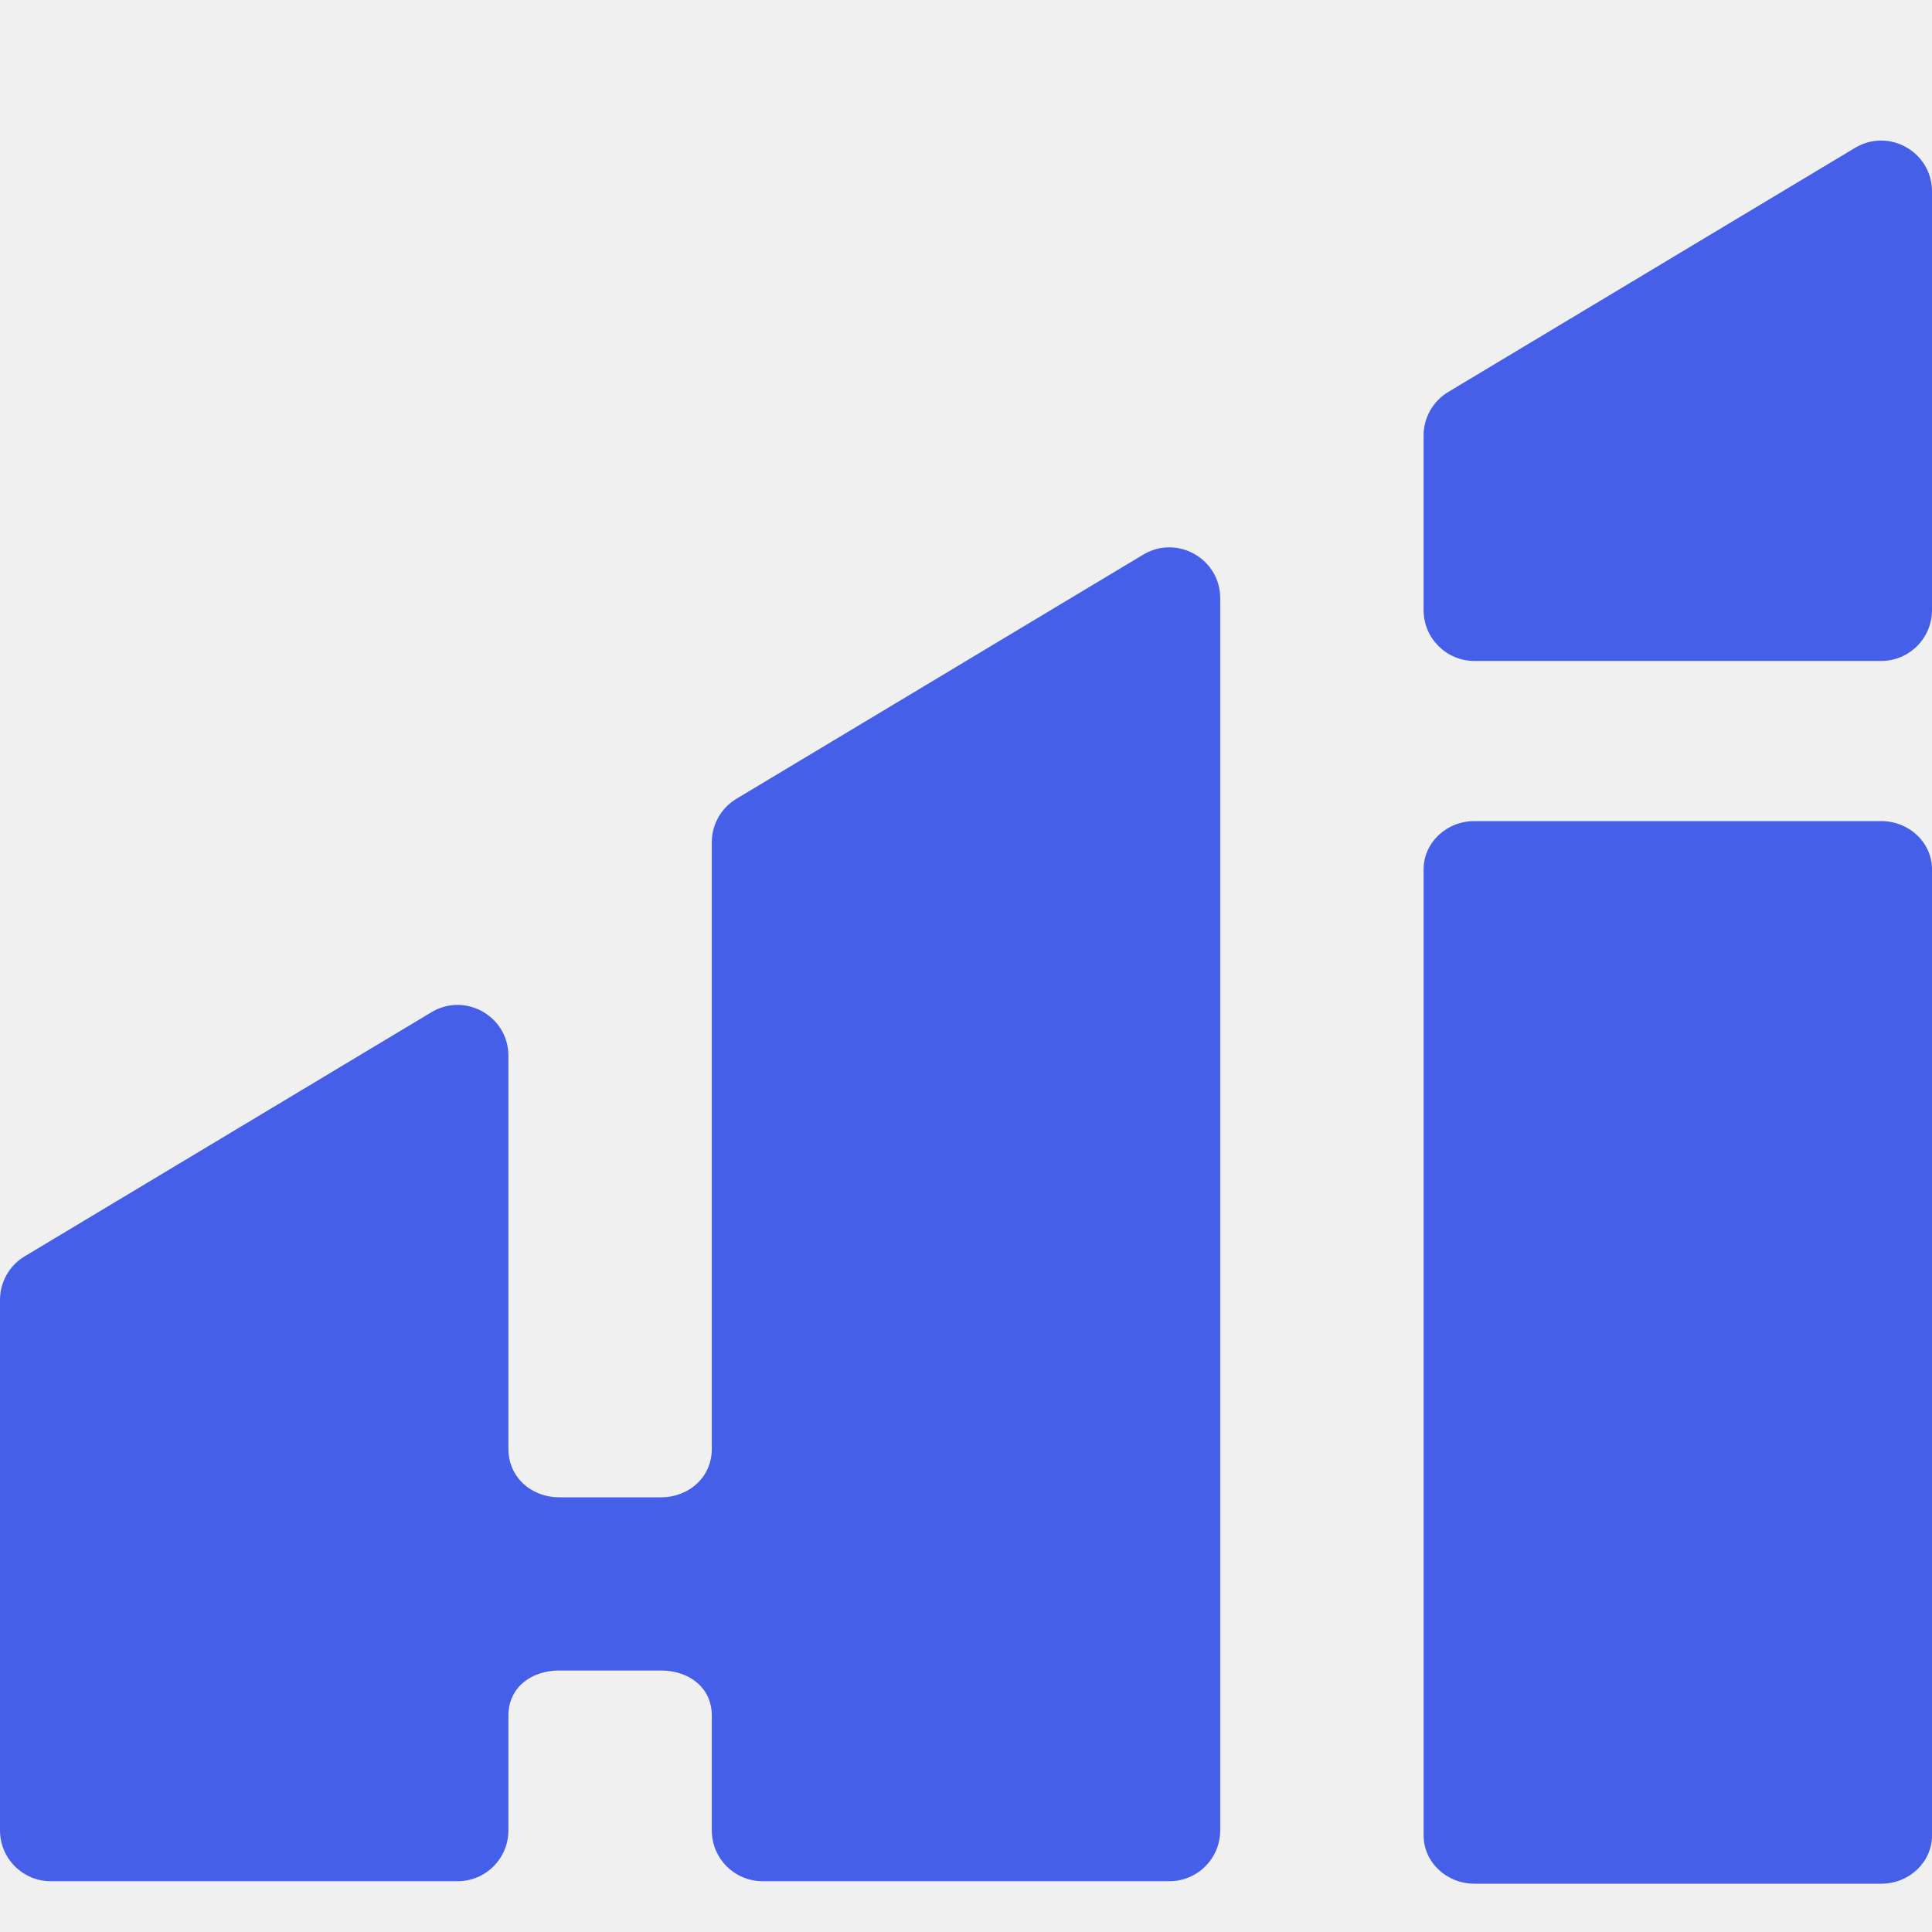
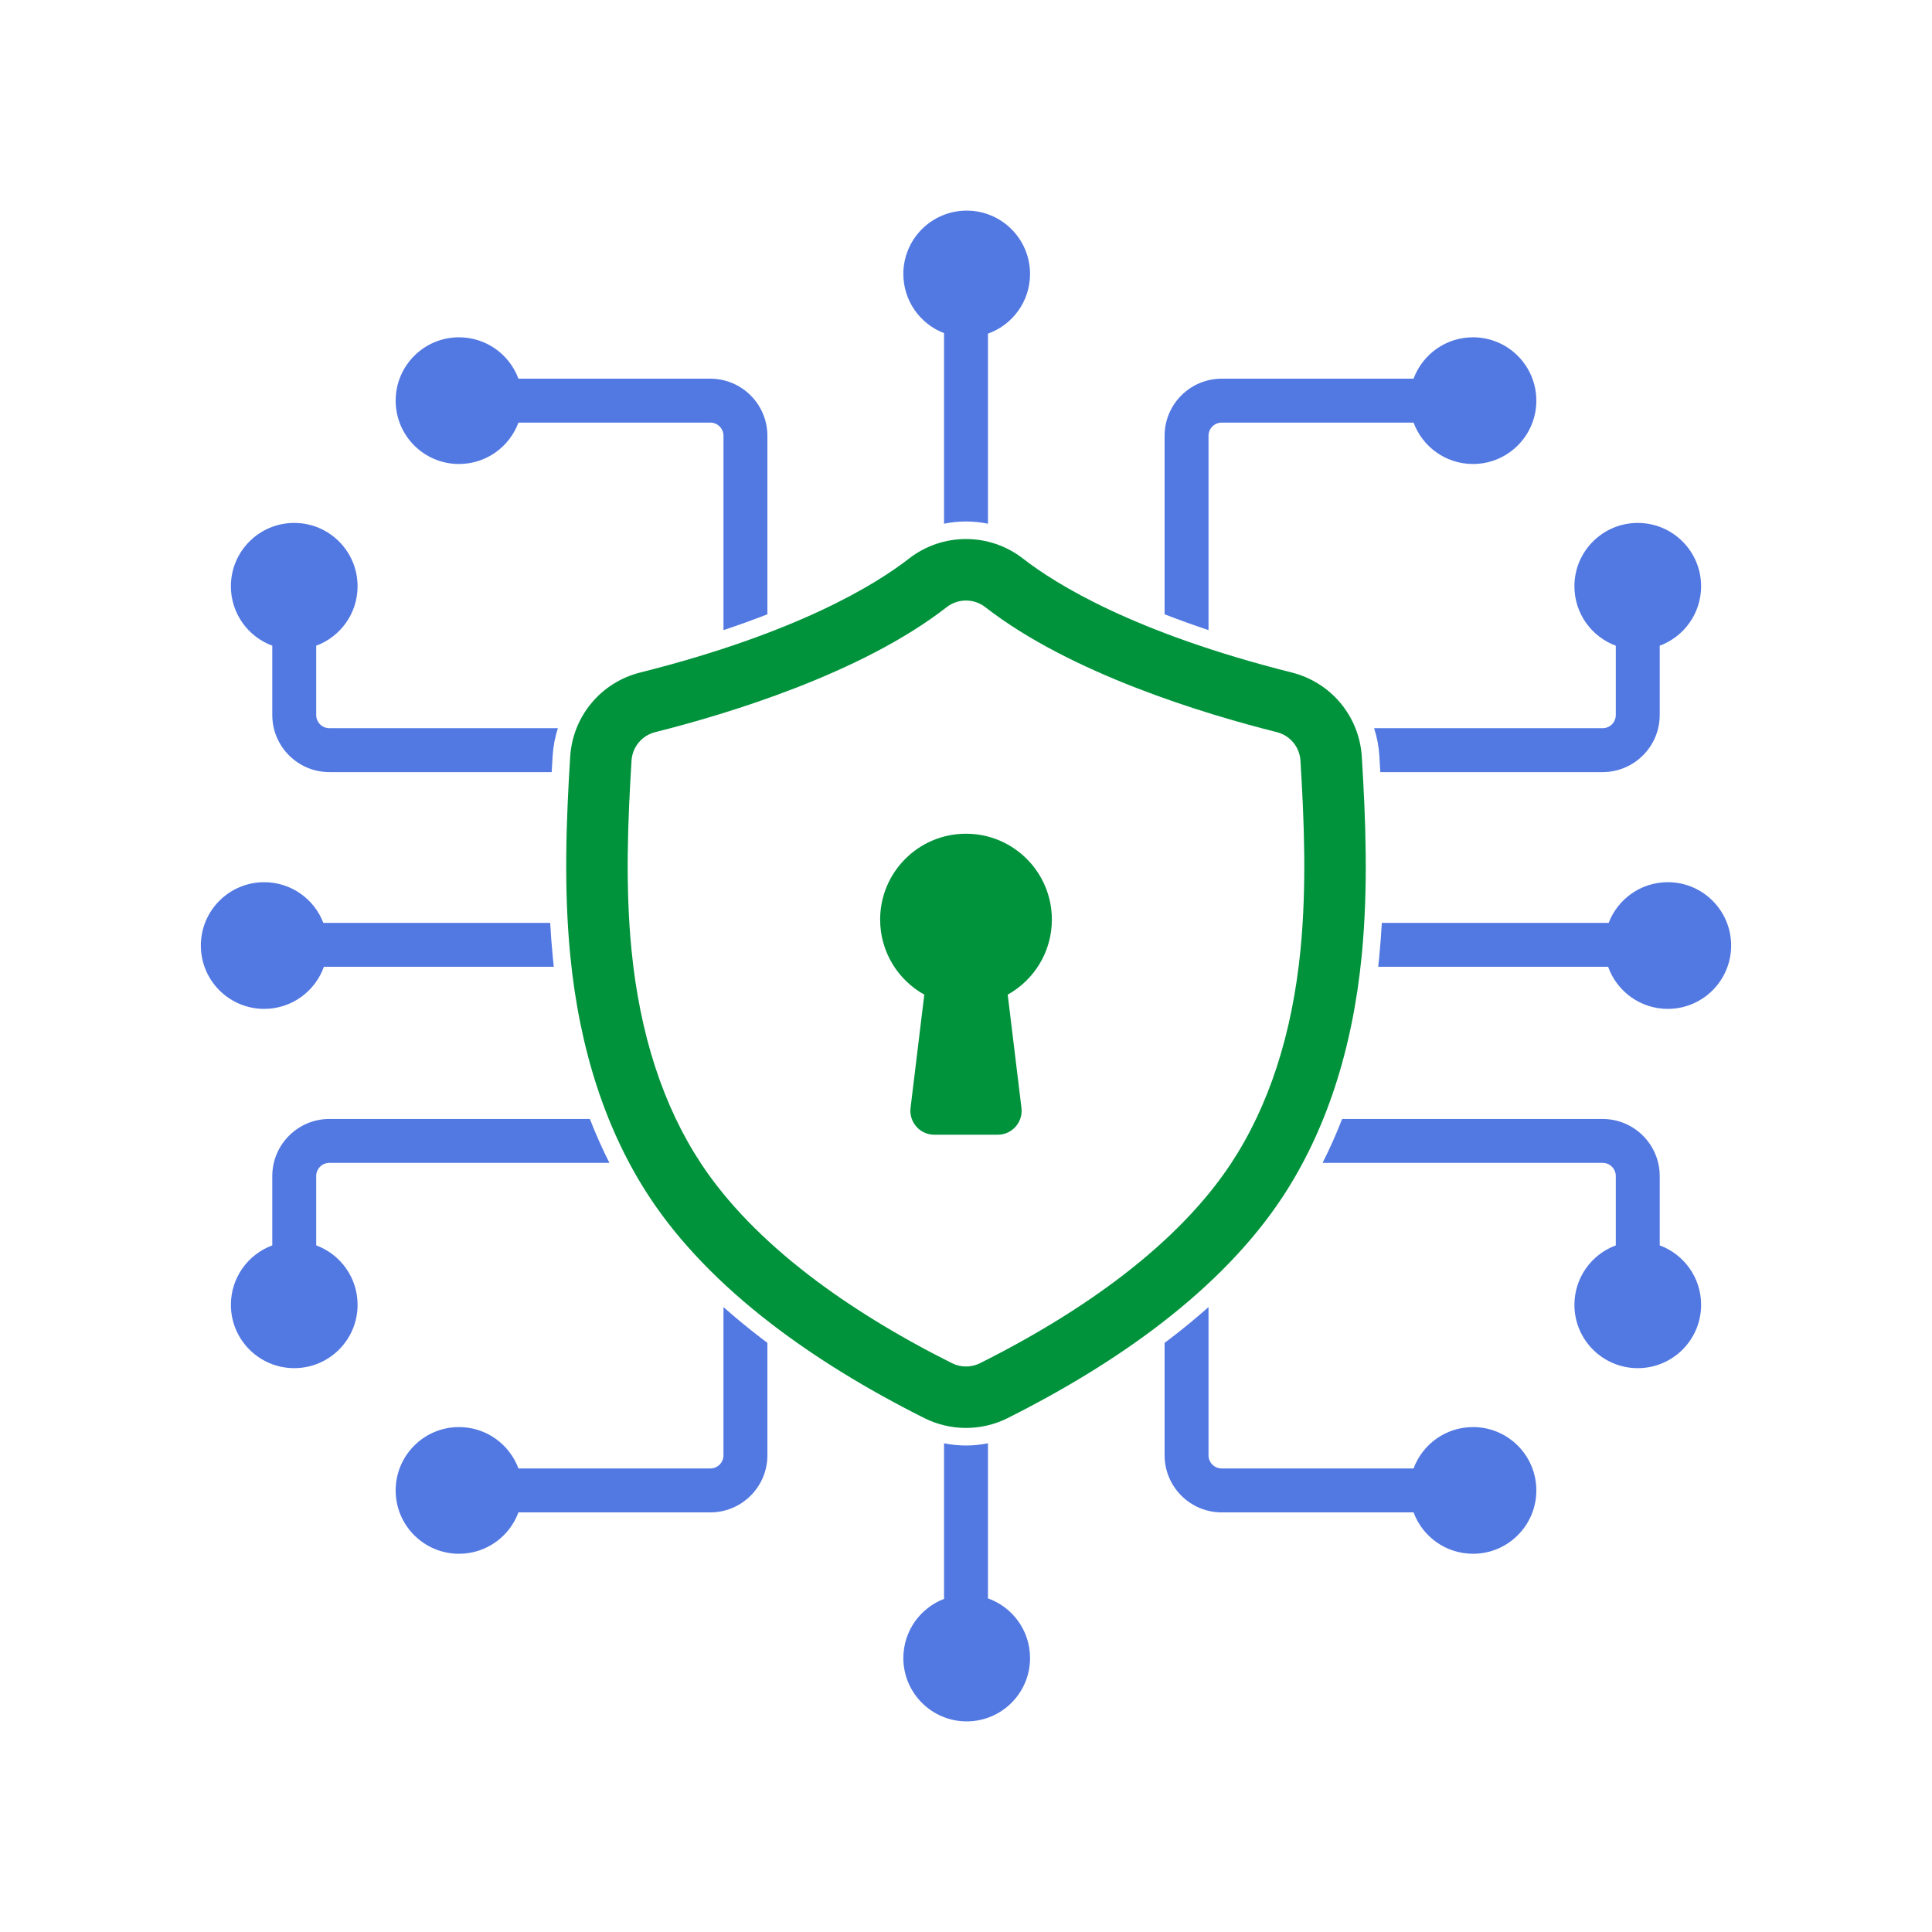
- <svg xmlns="http://www.w3.org/2000/svg" width="64" height="64" viewBox="0 0 64 64" fill="none">
-   <g clip-path="url(#clip0_408_56)">
-     <path d="M47.158 14.428C47.158 13.837 47.468 13.289 47.976 12.984L61.449 4.899C62.572 4.225 64 5.034 64 6.343V20.21C64 21.14 63.246 21.895 62.316 21.895H48.842C47.912 21.895 47.158 21.14 47.158 20.21V14.428Z" fill="#455FE9" />
-     <path fill-rule="evenodd" clip-rule="evenodd" d="M24.397 26.459C23.889 26.764 23.579 27.312 23.579 27.903V43.792L23.579 45.475L23.579 45.476L23.579 48C23.579 48.93 22.825 49.6 21.895 49.6H18.526C17.596 49.6 16.842 48.93 16.842 48V45.475V34.976C16.842 33.667 15.414 32.858 14.291 33.532L0.818 41.617C0.31 41.922 0 42.47 0 43.062V60.634C0 61.564 0.754 62.318 1.684 62.318H15.158C16.088 62.318 16.842 61.564 16.842 60.634V58.949V56.831C16.842 55.901 17.596 55.338 18.526 55.338H21.895C22.825 55.338 23.579 55.901 23.579 56.831V58.949L23.579 60.634C23.579 61.564 24.333 62.318 25.263 62.318H38.737C39.667 62.318 40.421 61.564 40.421 60.634V45.476V43.792V19.818C40.421 18.509 38.993 17.7 37.87 18.374L24.397 26.459Z" fill="#455FE9" />
-     <path d="M47.159 28.8V60.8C47.159 61.684 47.913 62.4 48.843 62.4H62.317C63.247 62.4 64.001 61.684 64.001 60.8V28.8C64.001 27.916 63.247 27.2 62.317 27.2H48.843C47.913 27.2 47.159 27.916 47.159 28.8Z" fill="#455FE9" />
+ <svg xmlns="http://www.w3.org/2000/svg" viewBox="0 0 2200 2200">
+   <defs>
+     <style>.cls-1{fill:#00933b}.cls-3{fill:#5278e2}</style>
+   </defs>
+   <path id="background" d="M0 0h2200v2200H0z" style="fill:#fff" />
+   <g id="Objects">
+     <path d="M1459.83 1364c49.64-75.04 80.18-167.82 90.76-275.77 7.59-77.48 4.55-154.57.13-226.34-2.84-46.21-34.94-84.83-79.86-96.12-178.97-44.95-268.44-100.51-305.85-129.62-38.28-29.8-91.75-29.8-130.04 0-37.4 29.12-126.88 84.67-305.85 129.62-44.93 11.28-77.02 49.91-79.86 96.11-4.42 71.77-7.46 148.86.13 226.34 10.58 107.95 41.12 200.73 90.76 275.77 33.2 50.19 79.64 98.42 138.04 143.36 49.72 38.26 108.45 74.45 174.56 107.55 14.79 7.4 31.01 11.11 47.23 11.11s32.44-3.7 47.23-11.11c66.11-33.11 124.85-69.29 174.56-107.55 58.4-44.94 104.84-93.17 138.04-143.36Zm-180.72 87.88c-46.18 35.54-101.09 69.33-163.22 100.44-9.95 4.98-21.83 4.98-31.78 0-62.12-31.11-117.04-64.9-163.22-100.44-52.26-40.21-93.42-82.77-122.35-126.5-43.28-65.42-70.02-147.5-79.48-243.97-7.11-72.6-4.17-146.34.07-215.22.96-15.63 11.83-28.7 27.05-32.52 82.16-20.64 234.52-66.56 331.79-142.27 6.48-5.05 14.25-7.57 22.02-7.57s15.54 2.52 22.02 7.57c97.27 75.71 249.63 121.64 331.79 142.27 15.22 3.82 26.09 16.89 27.05 32.52 4.24 68.88 7.18 142.62.07 215.21-9.46 96.47-36.2 178.56-79.48 243.98-28.92 43.73-70.09 86.29-122.34 126.5Z" class="cls-1" />
+     <path d="M1100 949.37c-54 0-97.77 43.77-97.77 97.77 0 36.76 20.28 68.78 50.28 85.47l-15.65 128.99c-1.97 16.23 10.7 30.54 27.05 30.54h72.19c16.35 0 29.02-14.31 27.05-30.54l-15.65-128.99c29.99-16.7 50.28-48.71 50.28-85.47 0-54-43.77-97.77-97.77-97.77Z" class="cls-1" />
+     <path d="M1075 379.33v217.02c8.2-1.68 16.58-2.54 25-2.54s16.8.86 25 2.54V379.92c27.92-9.95 47.92-36.61 47.92-67.95 0-39.83-32.29-72.13-72.13-72.13s-72.13 32.29-72.13 72.13c0 30.74 19.24 56.98 46.33 67.36ZM1899.15 1004.57c-30.74 0-56.98 19.24-67.36 46.33h-258.28c-.72 12.73-1.67 25.5-2.91 38.3l-.1.98c-.35 3.59-.73 7.16-1.12 10.72h261.82c9.95 27.93 36.61 47.92 67.95 47.92 39.83 0 72.13-32.29 72.13-72.13s-32.29-72.13-72.13-72.13ZM1839.94 735.26v78.95c0 8.27-6.73 15-15 15h-260.22c3.26 10.01 5.3 20.55 5.97 31.45.38 6.14.75 12.33 1.1 18.55h253.15c35.84 0 65-29.16 65-65v-78.94c27.51-10.17 47.13-36.63 47.13-67.67 0-39.83-32.29-72.13-72.13-72.13s-72.13 32.29-72.13 72.13c0 31.04 19.61 57.5 47.12 67.67ZM1376.16 717.52v-221.3c0-8.27 6.72-15 14.99-15h218.5c10.17 27.51 36.63 47.13 67.67 47.13 39.83 0 72.13-32.29 72.13-72.13 0-39.83-32.29-72.13-72.13-72.13-31.04 0-57.5 19.61-67.67 47.12h-218.5c-35.84 0-65 29.16-65 65v203.28c15.4 5.99 32.03 12.03 50.01 18.02ZM1125 1820.08V1643.5c-8.21 1.66-16.6 2.52-25 2.52s-16.79-.86-25-2.52v177.17c-27.09 10.38-46.33 36.61-46.33 67.36 0 39.83 32.29 72.13 72.13 72.13s72.13-32.29 72.13-72.13c0-31.34-19.99-58-47.92-67.95ZM1889.94 1418.13v-78.94c0-35.84-29.16-65-65-65H1528.3c-6.71 17.28-14.13 33.95-22.27 50h318.91c8.27 0 15 6.73 15 15v78.95c-27.51 10.17-47.12 36.63-47.12 67.67 0 39.83 32.29 72.13 72.13 72.13s72.13-32.29 72.13-72.13c0-31.05-19.62-57.51-47.13-67.67ZM1677.32 1625.04c-31.05 0-57.5 19.62-67.67 47.13h-218.5c-8.27 0-15-6.73-15-15V1488.4c-13.3 11.81-27.36 23.41-42.16 34.8-2.59 1.99-5.2 3.97-7.83 5.95v128.02c0 35.84 29.15 65 64.99 65h218.5c10.17 27.51 36.63 47.12 67.67 47.12 39.83 0 72.13-32.29 72.13-72.13 0-39.83-32.29-72.13-72.13-72.13ZM368.8 1100.9h261.82c-.39-3.56-.77-7.13-1.12-10.72a953 953 0 0 1-3-39.28H368.21c-10.38-27.09-36.61-46.33-67.36-46.33-39.83 0-72.13 32.29-72.13 72.13s32.29 72.13 72.13 72.13c31.34 0 58-20 67.95-47.92ZM310.06 735.27v78.94c0 35.84 29.16 65 65 65h253.15c.35-6.22.72-12.4 1.1-18.55.67-10.9 2.71-21.44 5.97-31.45H375.06c-8.27 0-15-6.73-15-15v-78.95c27.51-10.17 47.12-36.63 47.12-67.67 0-39.83-32.29-72.13-72.13-72.13s-72.13 32.29-72.13 72.13c0 31.05 19.62 57.51 47.13 67.67ZM522.68 528.35c31.05 0 57.5-19.62 67.67-47.13h218.5c8.27 0 15 6.73 15 15v221.3c17.97-5.99 34.6-12.03 49.99-18.02V496.22c0-35.84-29.15-65-64.99-65h-218.5c-10.17-27.51-36.63-47.12-67.67-47.12-39.83 0-72.13 32.29-72.13 72.13 0 39.83 32.29 72.13 72.13 72.13ZM360.06 1418.13v-78.95c0-8.27 6.73-15 15-15h318.91c-8.14-16.05-15.56-32.72-22.27-50H375.06c-35.84 0-65 29.16-65 65v78.95c-27.51 10.17-47.13 36.63-47.13 67.67 0 39.83 32.29 72.13 72.13 72.13s72.13-32.29 72.13-72.13c0-31.04-19.61-57.5-47.12-67.67ZM866.01 1523.2c-14.8-11.39-28.86-22.99-42.17-34.8v168.77c0 8.27-6.72 15-14.99 15h-218.5c-10.17-27.51-36.63-47.13-67.67-47.13-39.83 0-72.13 32.29-72.13 72.13 0 39.83 32.29 72.13 72.13 72.13 31.04 0 57.5-19.61 67.67-47.12h218.5c35.84 0 65-29.16 65-65v-128.02c-2.64-1.98-5.25-3.96-7.84-5.95Z" class="cls-3" />
  </g>
-   <defs>
- 
- </defs>
</svg>
